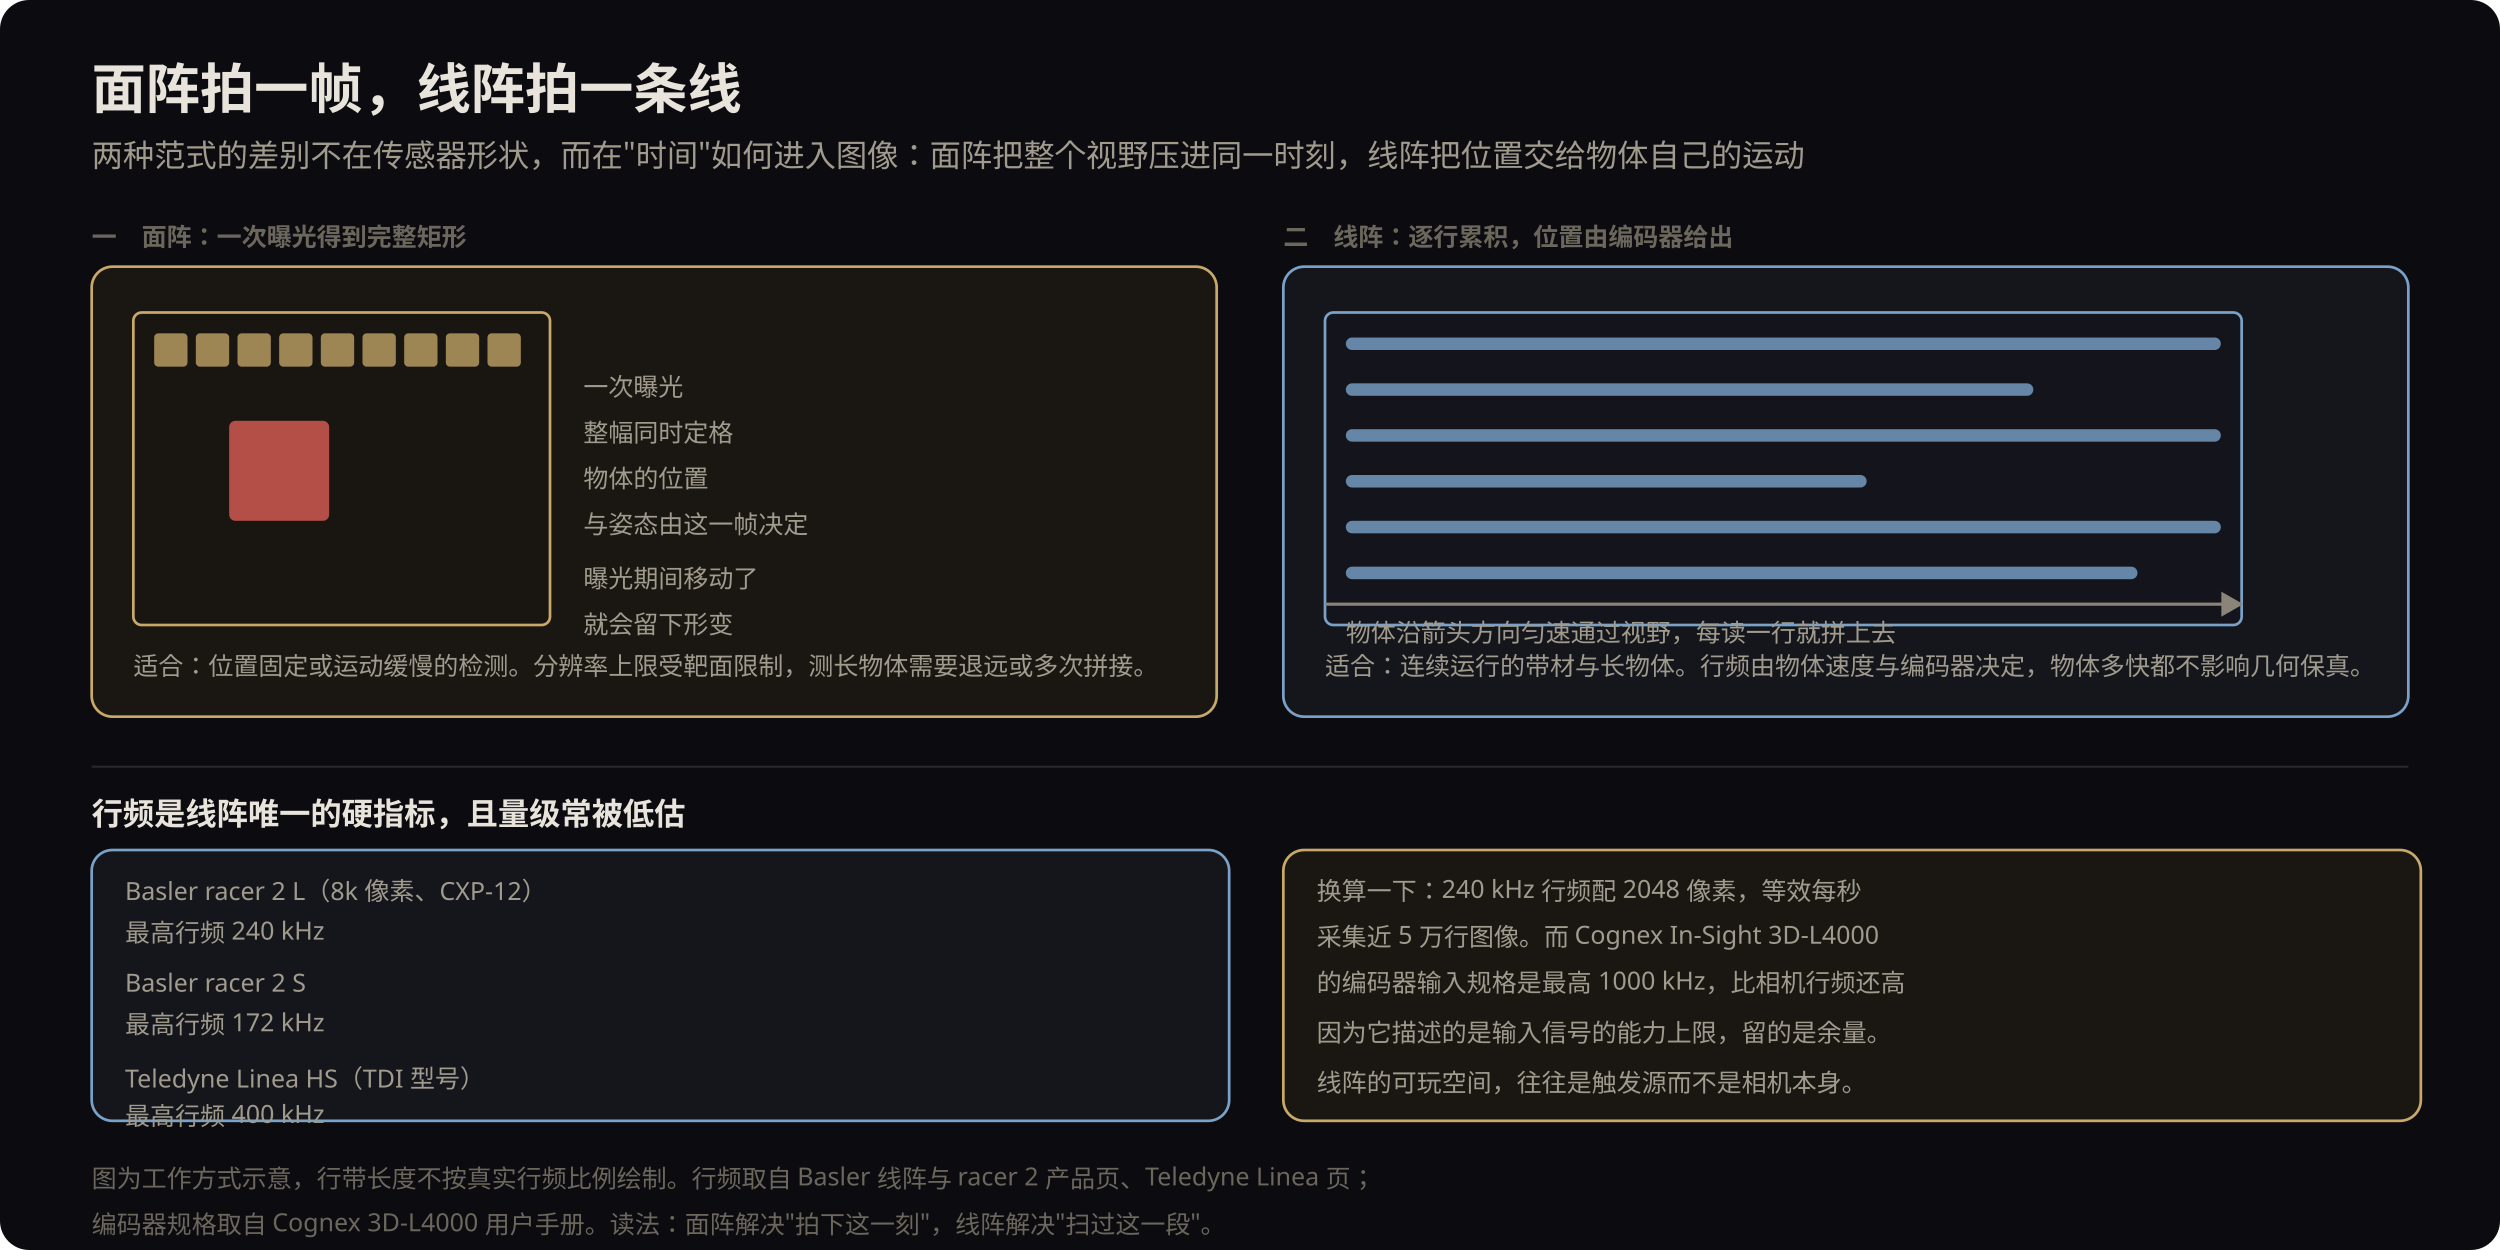
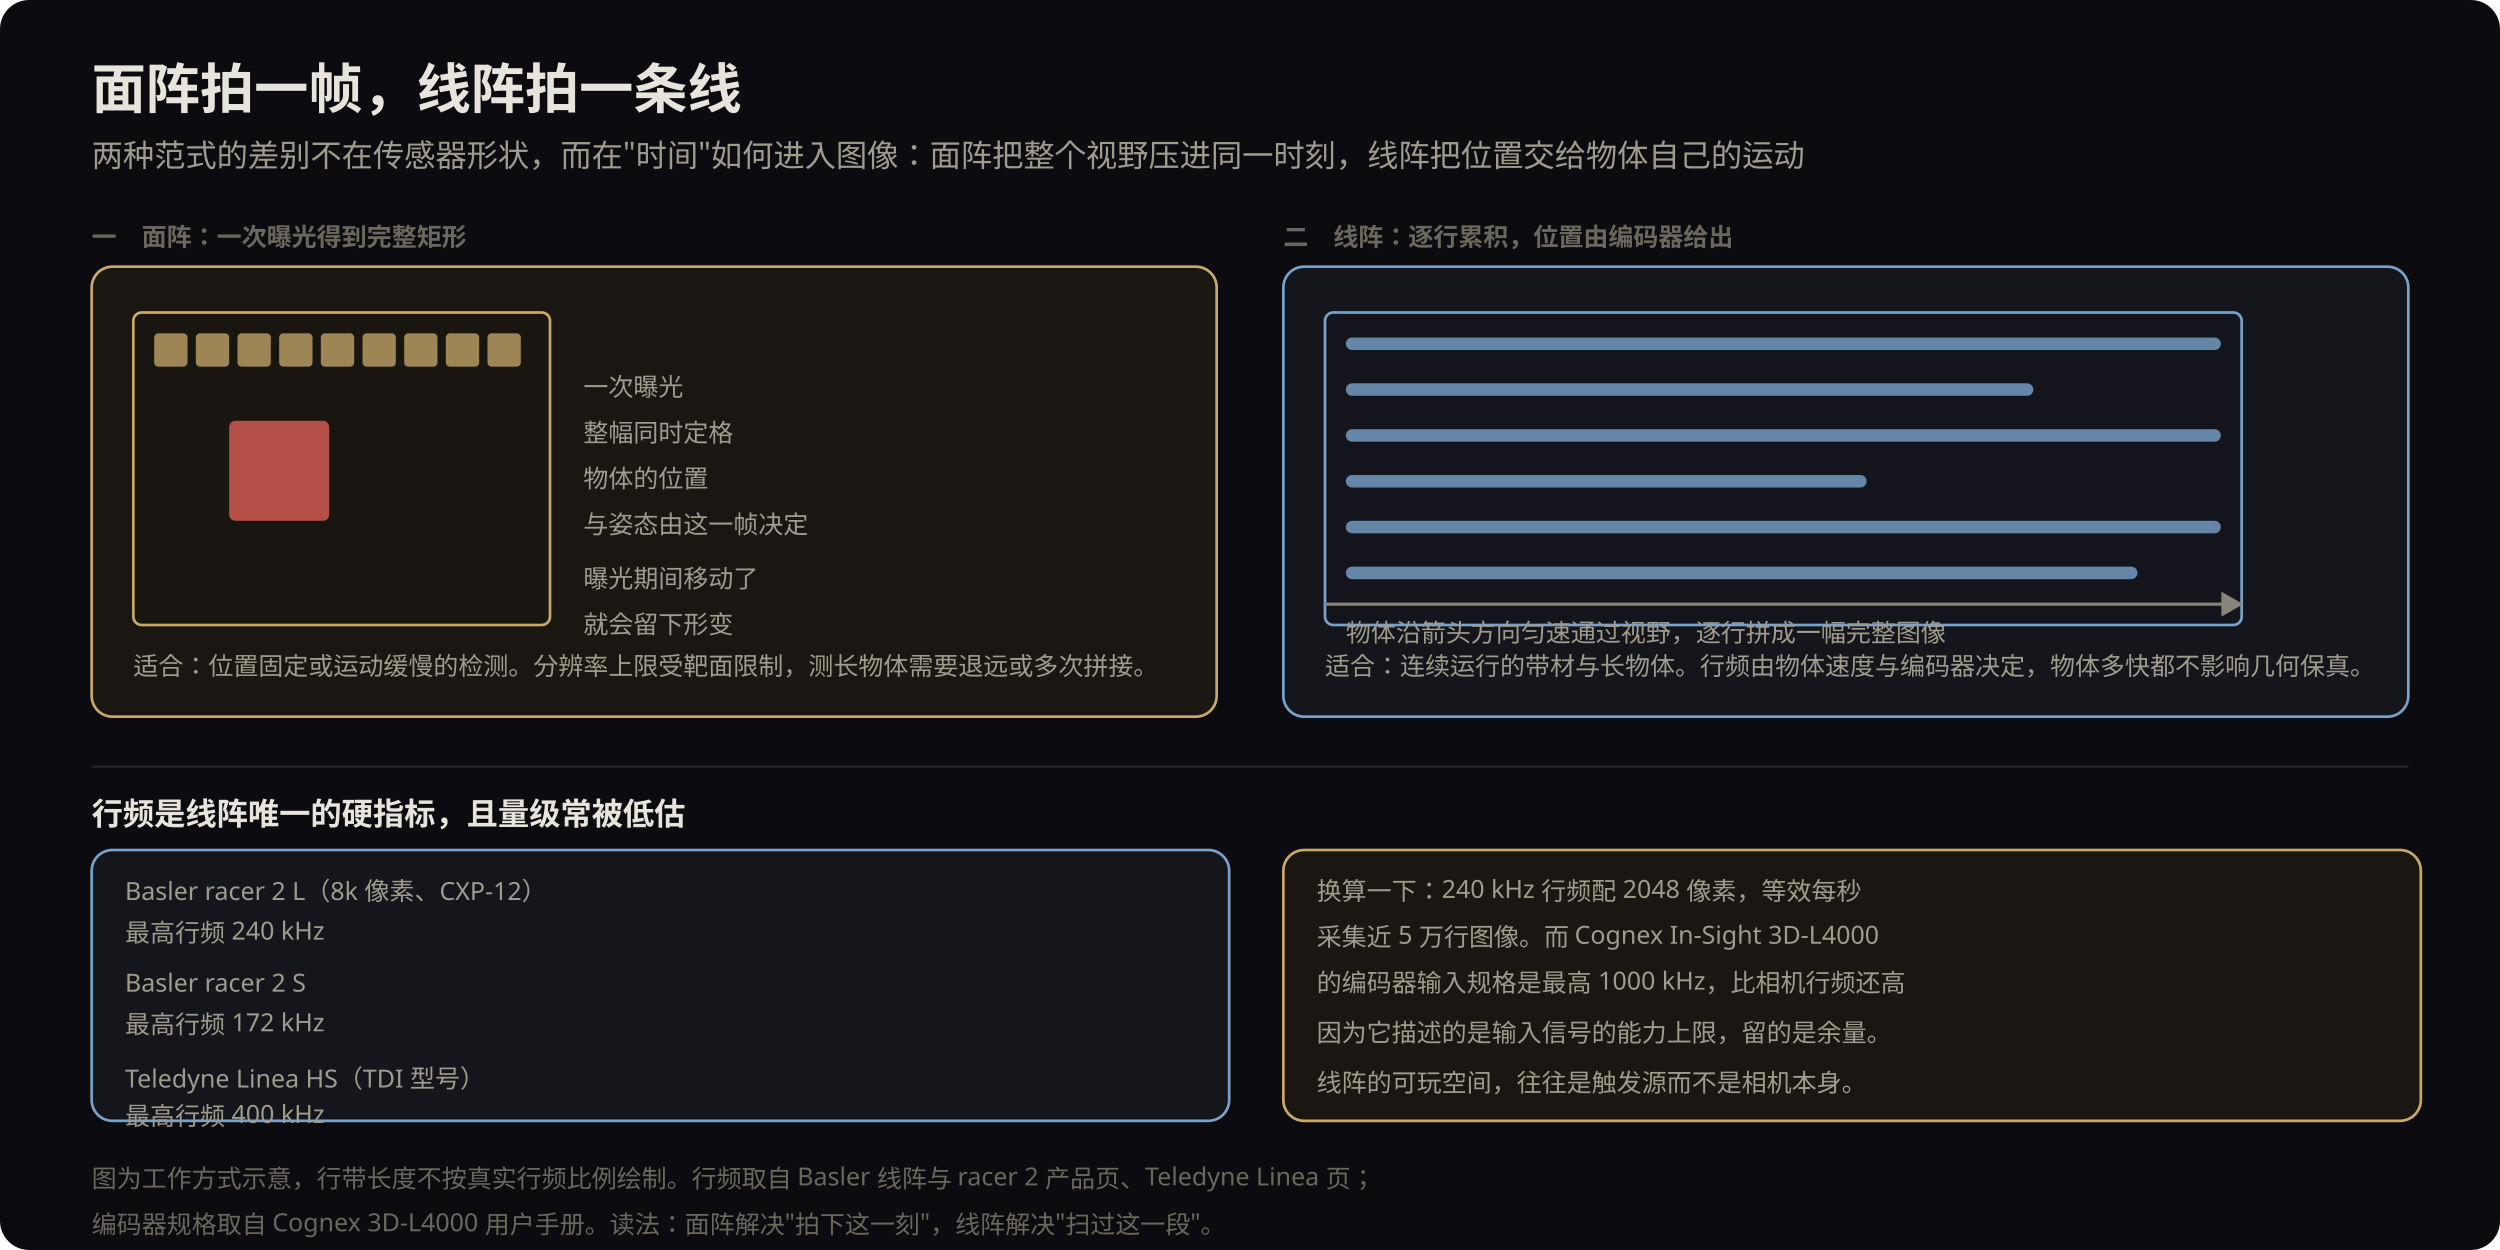
<svg xmlns="http://www.w3.org/2000/svg" viewBox="0 0 1200 600" width="100%" role="img" aria-label="面阵与线阵的成像方式对照">
  <style>
    .bg{fill:#0b0b10}
    .ttl{fill:#e8e4dc;font:600 26px 'Noto Sans SC','PingFang SC','Microsoft YaHei',sans-serif}
    .sub{fill:#a09b8d;font:400 15px 'Noto Sans SC','PingFang SC','Microsoft YaHei',sans-serif}
    .pn{fill:#6b675c;font:600 12px 'Noto Sans SC','PingFang SC',sans-serif}
    .hd{fill:#e8e4dc;font:600 15px 'Noto Sans SC','PingFang SC',sans-serif}
    .lb{fill:#e8e4dc;font:500 13px 'Noto Sans SC','PingFang SC',sans-serif}
    .sm{fill:#a09b8d;font:400 12px 'Noto Sans SC','PingFang SC',sans-serif}
    .b1{fill:#1a1712;stroke:#c9a96a;stroke-width:1.3}
    .b2{fill:#14161c;stroke:#7aa2c8;stroke-width:1.3}
    .pix{fill:#c9a96a;fill-opacity:.75}
    .scan{fill:#7aa2c8;fill-opacity:.8}
    .obj{fill:#cf5a50;fill-opacity:.85}
    .arw{stroke:#8a8578;stroke-width:1.5;fill:none;marker-end:url(#a1m)}
    .div{stroke:#e8e4dc;stroke-opacity:.14;stroke-width:1}
    .foot{fill:#6b675c;font:400 12px 'Noto Sans SC','PingFang SC','Microsoft YaHei',sans-serif}
  </style>
  <defs>
    <marker id="a1m" markerWidth="8" markerHeight="8" refX="6.5" refY="4" orient="auto">
      <path d="M0 0 L7 4 L0 8 z" fill="#8a8578" />
    </marker>
  </defs>
  <rect class="bg" x="0" y="0" width="1200" height="600" rx="14" />
  <text class="ttl" x="44" y="52">面阵拍一帧，线阵拍一条线</text>
  <text class="sub" x="44" y="80">两种范式的差别不在传感器形状，而在"时间"如何进入图像：面阵把整个视野压进同一时刻，线阵把位置交给物体自己的运动</text>
  <text class="pn" x="44" y="118">一　面阵：一次曝光得到完整矩形</text>
  <rect class="b1" x="44" y="128" width="540" height="216" rx="10" />
  <g transform="translate(64,150)">
    <rect class="b1" x="0" y="0" width="200" height="150" rx="4" fill-opacity=".3" />
    <g>
      <rect class="pix" x="10" y="10" width="16" height="16" rx="2" />
      <rect class="pix" x="30" y="10" width="16" height="16" rx="2" />
      <rect class="pix" x="50" y="10" width="16" height="16" rx="2" />
      <rect class="pix" x="70" y="10" width="16" height="16" rx="2" />
      <rect class="pix" x="90" y="10" width="16" height="16" rx="2" />
      <rect class="pix" x="110" y="10" width="16" height="16" rx="2" />
      <rect class="pix" x="130" y="10" width="16" height="16" rx="2" />
      <rect class="pix" x="150" y="10" width="16" height="16" rx="2" />
      <rect class="pix" x="170" y="10" width="16" height="16" rx="2" />
    </g>
    <rect class="obj" x="46" y="52" width="48" height="48" rx="3" />
    <text class="sm" x="216" y="40">一次曝光</text>
    <text class="sm" x="216" y="62">整幅同时定格</text>
    <text class="sm" x="216" y="84">物体的位置</text>
    <text class="sm" x="216" y="106">与姿态由这一帧决定</text>
    <text class="sm" x="216" y="132">曝光期间移动了</text>
    <text class="sm" x="216" y="154">就会留下形变</text>
  </g>
  <text class="sm" x="64" y="324">适合：位置固定或运动缓慢的检测。分辨率上限受靶面限制，测长物体需要退远或多次拼接。</text>
  <text class="pn" x="616" y="118">二　线阵：逐行累积，位置由编码器给出</text>
  <rect class="b2" x="616" y="128" width="540" height="216" rx="10" />
  <g transform="translate(636,150)">
    <rect class="b2" x="0" y="0" width="440" height="150" rx="4" fill-opacity=".3" />
    <g>
      <rect class="scan" x="10" y="12" width="420" height="6" rx="3" />
      <rect class="scan" x="10" y="34" width="330" height="6" rx="3" />
      <rect class="scan" x="10" y="56" width="420" height="6" rx="3" />
      <rect class="scan" x="10" y="78" width="250" height="6" rx="3" />
      <rect class="scan" x="10" y="100" width="420" height="6" rx="3" />
      <rect class="scan" x="10" y="122" width="380" height="6" rx="3" />
    </g>
    <path class="arw" d="M0 140 L440 140" />
-     <text class="sm" x="10" y="158">物体沿箭头方向匀速通过视野，每读一行就拼上去</text>
+     <text class="sm" x="10" y="158">物体沿箭头方向匀速通过视野，逐行拼成一幅完整图像</text>
  </g>
  <text class="sm" x="636" y="324">适合：连续运行的带材与长物体。行频由物体速度与编码器决定，物体多快都不影响几何保真。</text>
  <line class="div" x1="44" y1="368" x2="1156" y2="368" />
  <text class="hd" x="44" y="396">行频是线阵唯一的硬指标，且量级常被低估</text>
  <rect class="b2" x="44" y="408" width="546" height="130" rx="10" />
  <text class="sm" x="60" y="432">Basler racer 2 L（8k 像素、CXP-12）</text>
  <text class="sm" x="60" y="452">　最高行频 240 kHz</text>
  <text class="sm" x="60" y="476">Basler racer 2 S</text>
  <text class="sm" x="60" y="496">　最高行频 172 kHz</text>
  <text class="sm" x="60" y="522">Teledyne Linea HS（TDI 型号）</text>
  <text class="sm" x="60" y="540">　最高行频 400 kHz</text>
  <rect class="b1" x="616" y="408" width="546" height="130" rx="10" />
  <text class="sm" x="632" y="432">换算一下：240 kHz 行频配 2048 像素，等效每秒</text>
  <text class="sm" x="632" y="454">采集近 5 万行图像。而 Cognex In-Sight 3D-L4000</text>
  <text class="sm" x="632" y="476">的编码器输入规格是最高 1000 kHz，比相机行频还高</text>
  <text class="sm" x="632" y="500">因为它描述的是输入信号的能力上限，留的是余量。</text>
  <text class="sm" x="632" y="524">线阵的可玩空间，往往是触发源而不是相机本身。</text>
  <text class="foot" x="44" y="570">图为工作方式示意，行带长度不按真实行频比例绘制。行频取自 Basler 线阵与 racer 2 产品页、Teledyne Linea 页；</text>
  <text class="foot" x="44" y="592">编码器规格取自 Cognex 3D-L4000 用户手册。读法：面阵解决"拍下这一刻"，线阵解决"扫过这一段"。</text>
</svg>
